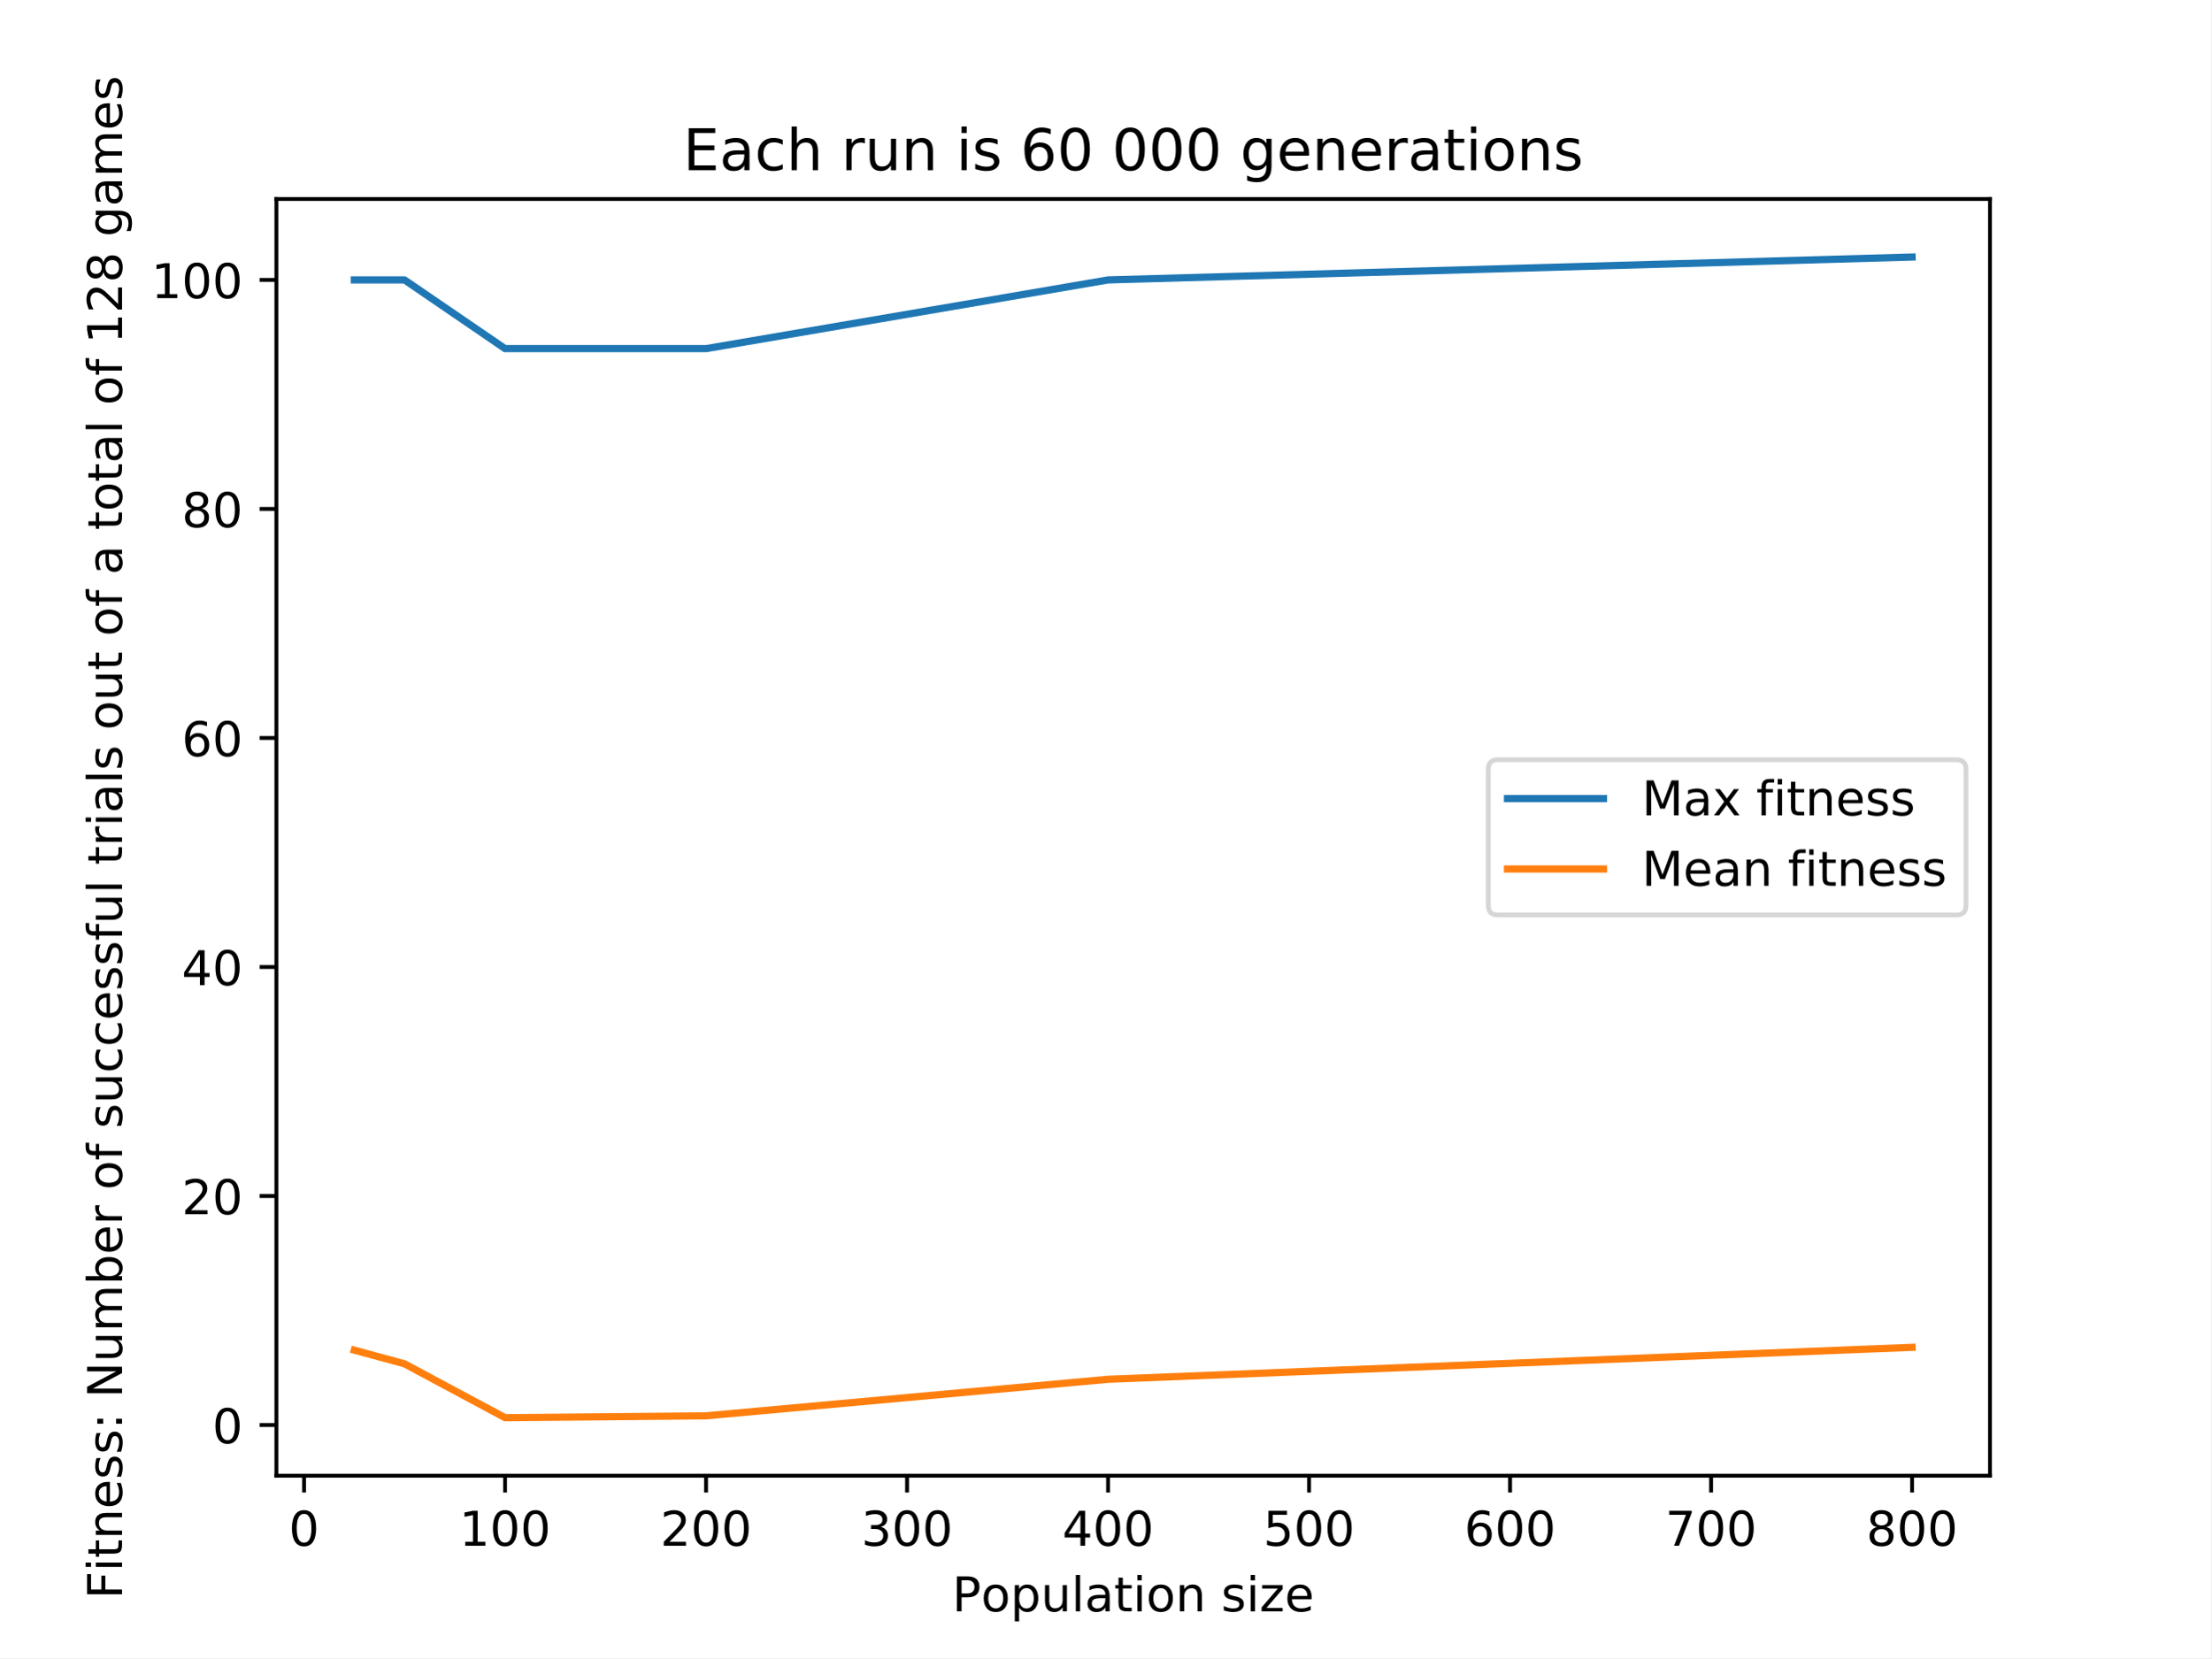
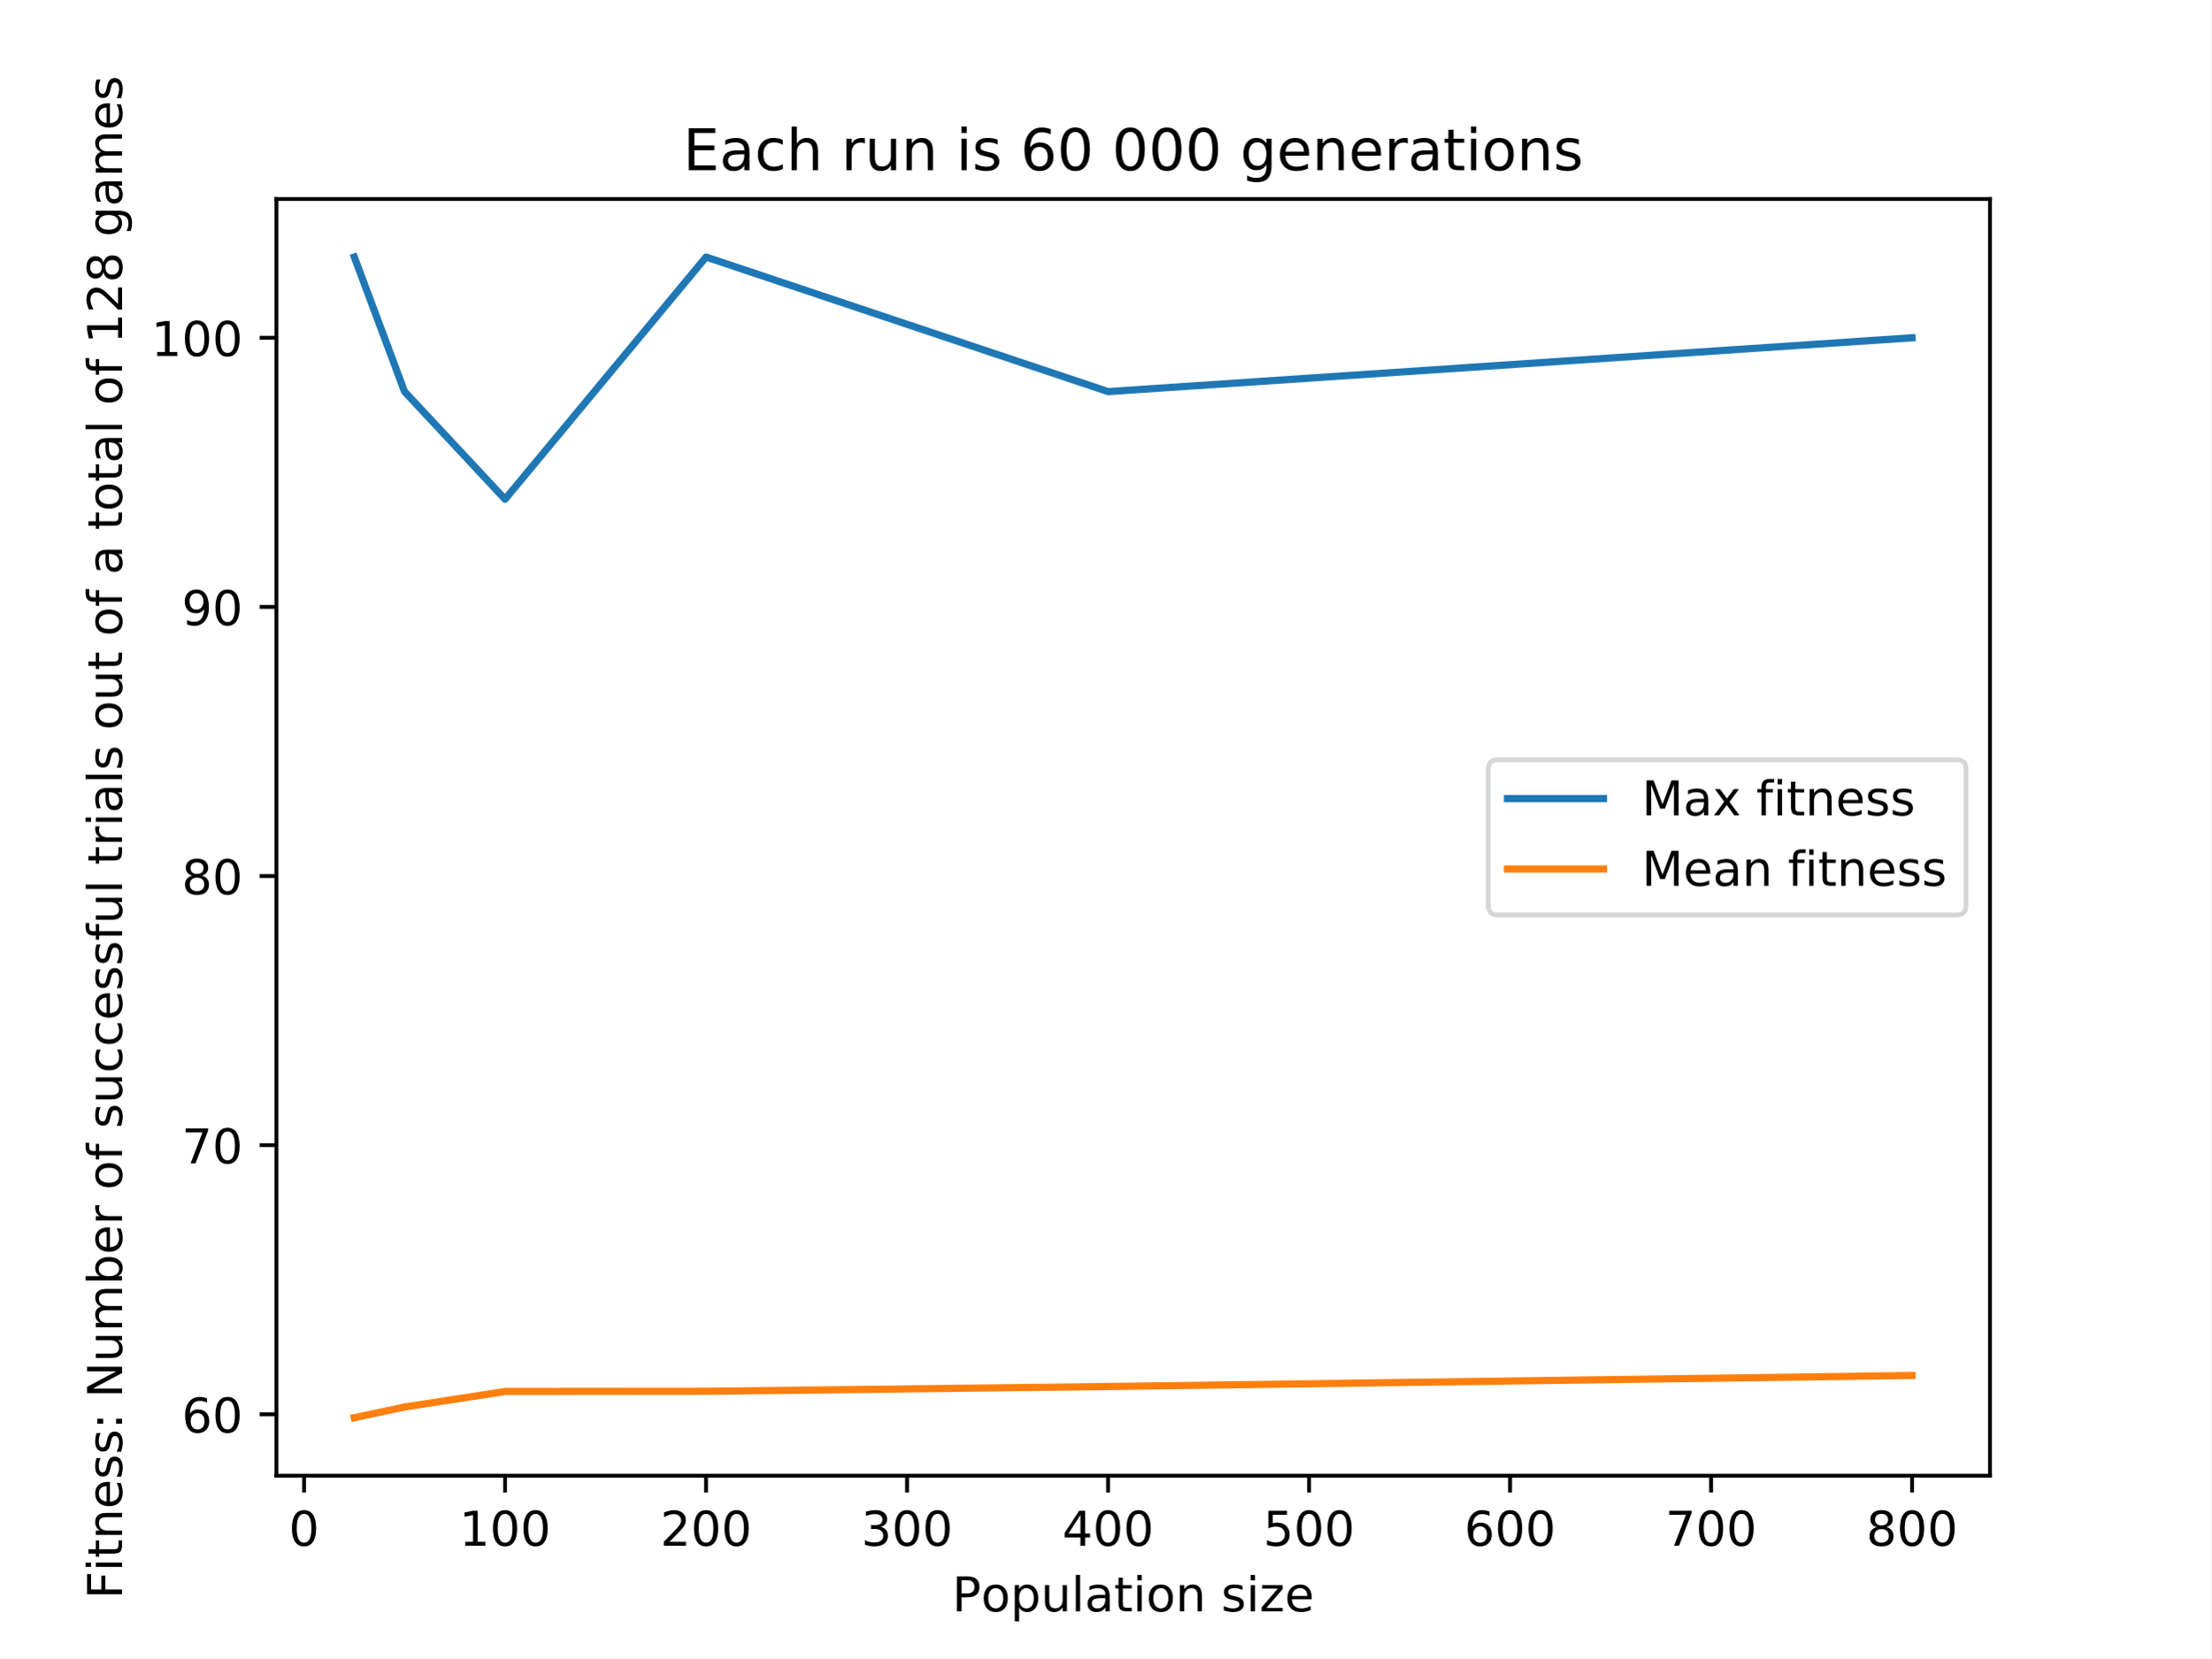
<svg xmlns="http://www.w3.org/2000/svg" xmlns:xlink="http://www.w3.org/1999/xlink" height="345.6pt" version="1.1" viewBox="0 0 460.8 345.6" width="460.8pt">
  <defs>
    <style type="text/css">
*{stroke-linecap:butt;stroke-linejoin:round;}
  </style>
  </defs>
  <g id="figure_1">
    <g id="patch_1">
      <path d="M 0 345.6  L 460.8 345.6  L 460.8 0  L 0 0  z " style="fill:#ffffff;" />
    </g>
    <g id="axes_1">
      <g id="patch_2">
        <path d="M 57.6 307.584  L 414.72 307.584  L 414.72 41.472  L 57.6 41.472  z " style="fill:#ffffff;" />
      </g>
      <g id="matplotlib.axis_1">
        <g id="xtick_1">
          <g id="line2d_1">
            <defs>
-               <path d="M 0 0  L 0 3.5  " id="mf90e8c0e9b" style="stroke:#000000;stroke-width:0.8;" />
-             </defs>
-             <g>
-               <use style="stroke:#000000;stroke-width:0.8;" x="63.36" xlink:href="#mf90e8c0e9b" y="307.584" />
+               <path d="M 0 0  L 0 3.5  " id="m5d956450c3" style="stroke:#000000;stroke-width:0.8;" />
+             </defs>
+             <g>
+               <use style="stroke:#000000;stroke-width:0.8;" x="63.36" xlink:href="#m5d956450c3" y="307.584" />
            </g>
          </g>
          <g id="text_1">
            <defs>
              <path d="M 31.781 66.406  Q 24.172 66.406 20.328 58.906  Q 16.5 51.422 16.5 36.375  Q 16.5 21.391 20.328 13.891  Q 24.172 6.391 31.781 6.391  Q 39.453 6.391 43.281 13.891  Q 47.125 21.391 47.125 36.375  Q 47.125 51.422 43.281 58.906  Q 39.453 66.406 31.781 66.406  z M 31.781 74.219  Q 44.047 74.219 50.516 64.516  Q 56.984 54.828 56.984 36.375  Q 56.984 17.969 50.516 8.266  Q 44.047 -1.422 31.781 -1.422  Q 19.531 -1.422 13.062 8.266  Q 6.594 17.969 6.594 36.375  Q 6.594 54.828 13.062 64.516  Q 19.531 74.219 31.781 74.219  z " id="DejaVuSans-48" />
            </defs>
            <g transform="translate(60.17875 322.1824)scale(0.1 -0.1)">
              <use xlink:href="#DejaVuSans-48" />
            </g>
          </g>
        </g>
        <g id="xtick_2">
          <g id="line2d_2">
            <g>
-               <use style="stroke:#000000;stroke-width:0.8;" x="105.251" xlink:href="#mf90e8c0e9b" y="307.584" />
+               <use style="stroke:#000000;stroke-width:0.8;" x="105.251" xlink:href="#m5d956450c3" y="307.584" />
            </g>
          </g>
          <g id="text_2">
            <defs>
              <path d="M 12.406 8.297  L 28.516 8.297  L 28.516 63.922  L 10.984 60.406  L 10.984 69.391  L 28.422 72.906  L 38.281 72.906  L 38.281 8.297  L 54.391 8.297  L 54.391 0  L 12.406 0  z " id="DejaVuSans-49" />
            </defs>
            <g transform="translate(95.70716 322.1824)scale(0.1 -0.1)">
              <use xlink:href="#DejaVuSans-49" />
              <use x="63.623" xlink:href="#DejaVuSans-48" />
              <use x="127.246" xlink:href="#DejaVuSans-48" />
            </g>
          </g>
        </g>
        <g id="xtick_3">
          <g id="line2d_3">
            <g>
-               <use style="stroke:#000000;stroke-width:0.8;" x="147.142" xlink:href="#mf90e8c0e9b" y="307.584" />
+               <use style="stroke:#000000;stroke-width:0.8;" x="147.142" xlink:href="#m5d956450c3" y="307.584" />
            </g>
          </g>
          <g id="text_3">
            <defs>
              <path d="M 19.188 8.297  L 53.609 8.297  L 53.609 0  L 7.328 0  L 7.328 8.297  Q 12.938 14.109 22.625 23.891  Q 32.328 33.688 34.812 36.531  Q 39.547 41.844 41.422 45.531  Q 43.312 49.219 43.312 52.781  Q 43.312 58.594 39.234 62.25  Q 35.156 65.922 28.609 65.922  Q 23.969 65.922 18.812 64.312  Q 13.672 62.703 7.812 59.422  L 7.812 69.391  Q 13.766 71.781 18.938 73  Q 24.125 74.219 28.422 74.219  Q 39.75 74.219 46.484 68.547  Q 53.219 62.891 53.219 53.422  Q 53.219 48.922 51.531 44.891  Q 49.859 40.875 45.406 35.406  Q 44.188 33.984 37.641 27.219  Q 31.109 20.453 19.188 8.297  z " id="DejaVuSans-50" />
            </defs>
            <g transform="translate(137.5981 322.1824)scale(0.1 -0.1)">
              <use xlink:href="#DejaVuSans-50" />
              <use x="63.623" xlink:href="#DejaVuSans-48" />
              <use x="127.246" xlink:href="#DejaVuSans-48" />
            </g>
          </g>
        </g>
        <g id="xtick_4">
          <g id="line2d_4">
            <g>
-               <use style="stroke:#000000;stroke-width:0.8;" x="189.033" xlink:href="#mf90e8c0e9b" y="307.584" />
+               <use style="stroke:#000000;stroke-width:0.8;" x="189.033" xlink:href="#m5d956450c3" y="307.584" />
            </g>
          </g>
          <g id="text_4">
            <defs>
              <path d="M 40.578 39.312  Q 47.656 37.797 51.625 33  Q 55.609 28.219 55.609 21.188  Q 55.609 10.406 48.188 4.484  Q 40.766 -1.422 27.094 -1.422  Q 22.516 -1.422 17.656 -0.516  Q 12.797 0.391 7.625 2.203  L 7.625 11.719  Q 11.719 9.328 16.594 8.109  Q 21.484 6.891 26.812 6.891  Q 36.078 6.891 40.938 10.547  Q 45.797 14.203 45.797 21.188  Q 45.797 27.641 41.281 31.266  Q 36.766 34.906 28.719 34.906  L 20.219 34.906  L 20.219 43.016  L 29.109 43.016  Q 36.375 43.016 40.234 45.922  Q 44.094 48.828 44.094 54.297  Q 44.094 59.906 40.109 62.906  Q 36.141 65.922 28.719 65.922  Q 24.656 65.922 20.016 65.031  Q 15.375 64.156 9.812 62.312  L 9.812 71.094  Q 15.438 72.656 20.344 73.438  Q 25.25 74.219 29.594 74.219  Q 40.828 74.219 47.359 69.109  Q 53.906 64.016 53.906 55.328  Q 53.906 49.266 50.438 45.094  Q 46.969 40.922 40.578 39.312  z " id="DejaVuSans-51" />
            </defs>
            <g transform="translate(179.489 322.1824)scale(0.1 -0.1)">
              <use xlink:href="#DejaVuSans-51" />
              <use x="63.623" xlink:href="#DejaVuSans-48" />
              <use x="127.246" xlink:href="#DejaVuSans-48" />
            </g>
          </g>
        </g>
        <g id="xtick_5">
          <g id="line2d_5">
            <g>
-               <use style="stroke:#000000;stroke-width:0.8;" x="230.924" xlink:href="#mf90e8c0e9b" y="307.584" />
+               <use style="stroke:#000000;stroke-width:0.8;" x="230.924" xlink:href="#m5d956450c3" y="307.584" />
            </g>
          </g>
          <g id="text_5">
            <defs>
              <path d="M 37.797 64.312  L 12.891 25.391  L 37.797 25.391  z M 35.203 72.906  L 47.609 72.906  L 47.609 25.391  L 58.016 25.391  L 58.016 17.188  L 47.609 17.188  L 47.609 0  L 37.797 0  L 37.797 17.188  L 4.891 17.188  L 4.891 26.703  z " id="DejaVuSans-52" />
            </defs>
            <g transform="translate(221.3799 322.1824)scale(0.1 -0.1)">
              <use xlink:href="#DejaVuSans-52" />
              <use x="63.623" xlink:href="#DejaVuSans-48" />
              <use x="127.246" xlink:href="#DejaVuSans-48" />
            </g>
          </g>
        </g>
        <g id="xtick_6">
          <g id="line2d_6">
            <g>
-               <use style="stroke:#000000;stroke-width:0.8;" x="272.815" xlink:href="#mf90e8c0e9b" y="307.584" />
+               <use style="stroke:#000000;stroke-width:0.8;" x="272.815" xlink:href="#m5d956450c3" y="307.584" />
            </g>
          </g>
          <g id="text_6">
            <defs>
              <path d="M 10.797 72.906  L 49.516 72.906  L 49.516 64.594  L 19.828 64.594  L 19.828 46.734  Q 21.969 47.469 24.109 47.828  Q 26.266 48.188 28.422 48.188  Q 40.625 48.188 47.75 41.5  Q 54.891 34.812 54.891 23.391  Q 54.891 11.625 47.562 5.094  Q 40.234 -1.422 26.906 -1.422  Q 22.312 -1.422 17.547 -0.641  Q 12.797 0.141 7.719 1.703  L 7.719 11.625  Q 12.109 9.234 16.797 8.062  Q 21.484 6.891 26.703 6.891  Q 35.156 6.891 40.078 11.328  Q 45.016 15.766 45.016 23.391  Q 45.016 31 40.078 35.438  Q 35.156 39.891 26.703 39.891  Q 22.75 39.891 18.812 39.016  Q 14.891 38.141 10.797 36.281  z " id="DejaVuSans-53" />
            </defs>
            <g transform="translate(263.2708 322.1824)scale(0.1 -0.1)">
              <use xlink:href="#DejaVuSans-53" />
              <use x="63.623" xlink:href="#DejaVuSans-48" />
              <use x="127.246" xlink:href="#DejaVuSans-48" />
            </g>
          </g>
        </g>
        <g id="xtick_7">
          <g id="line2d_7">
            <g>
-               <use style="stroke:#000000;stroke-width:0.8;" x="314.705" xlink:href="#mf90e8c0e9b" y="307.584" />
+               <use style="stroke:#000000;stroke-width:0.8;" x="314.705" xlink:href="#m5d956450c3" y="307.584" />
            </g>
          </g>
          <g id="text_7">
            <defs>
              <path d="M 33.016 40.375  Q 26.375 40.375 22.484 35.828  Q 18.609 31.297 18.609 23.391  Q 18.609 15.531 22.484 10.953  Q 26.375 6.391 33.016 6.391  Q 39.656 6.391 43.531 10.953  Q 47.406 15.531 47.406 23.391  Q 47.406 31.297 43.531 35.828  Q 39.656 40.375 33.016 40.375  z M 52.594 71.297  L 52.594 62.312  Q 48.875 64.062 45.094 64.984  Q 41.312 65.922 37.594 65.922  Q 27.828 65.922 22.672 59.328  Q 17.531 52.734 16.797 39.406  Q 19.672 43.656 24.016 45.922  Q 28.375 48.188 33.594 48.188  Q 44.578 48.188 50.953 41.516  Q 57.328 34.859 57.328 23.391  Q 57.328 12.156 50.688 5.359  Q 44.047 -1.422 33.016 -1.422  Q 20.359 -1.422 13.672 8.266  Q 6.984 17.969 6.984 36.375  Q 6.984 53.656 15.188 63.938  Q 23.391 74.219 37.203 74.219  Q 40.922 74.219 44.703 73.484  Q 48.484 72.75 52.594 71.297  z " id="DejaVuSans-54" />
            </defs>
            <g transform="translate(305.1617 322.1824)scale(0.1 -0.1)">
              <use xlink:href="#DejaVuSans-54" />
              <use x="63.623" xlink:href="#DejaVuSans-48" />
              <use x="127.246" xlink:href="#DejaVuSans-48" />
            </g>
          </g>
        </g>
        <g id="xtick_8">
          <g id="line2d_8">
            <g>
-               <use style="stroke:#000000;stroke-width:0.8;" x="356.596" xlink:href="#mf90e8c0e9b" y="307.584" />
+               <use style="stroke:#000000;stroke-width:0.8;" x="356.596" xlink:href="#m5d956450c3" y="307.584" />
            </g>
          </g>
          <g id="text_8">
            <defs>
              <path d="M 8.203 72.906  L 55.078 72.906  L 55.078 68.703  L 28.609 0  L 18.312 0  L 43.219 64.594  L 8.203 64.594  z " id="DejaVuSans-55" />
            </defs>
            <g transform="translate(347.0526 322.1824)scale(0.1 -0.1)">
              <use xlink:href="#DejaVuSans-55" />
              <use x="63.623" xlink:href="#DejaVuSans-48" />
              <use x="127.246" xlink:href="#DejaVuSans-48" />
            </g>
          </g>
        </g>
        <g id="xtick_9">
          <g id="line2d_9">
            <g>
-               <use style="stroke:#000000;stroke-width:0.8;" x="398.487" xlink:href="#mf90e8c0e9b" y="307.584" />
+               <use style="stroke:#000000;stroke-width:0.8;" x="398.487" xlink:href="#m5d956450c3" y="307.584" />
            </g>
          </g>
          <g id="text_9">
            <defs>
              <path d="M 31.781 34.625  Q 24.75 34.625 20.719 30.859  Q 16.703 27.094 16.703 20.516  Q 16.703 13.922 20.719 10.156  Q 24.75 6.391 31.781 6.391  Q 38.812 6.391 42.859 10.172  Q 46.922 13.969 46.922 20.516  Q 46.922 27.094 42.891 30.859  Q 38.875 34.625 31.781 34.625  z M 21.922 38.812  Q 15.578 40.375 12.031 44.719  Q 8.5 49.078 8.5 55.328  Q 8.5 64.062 14.719 69.141  Q 20.953 74.219 31.781 74.219  Q 42.672 74.219 48.875 69.141  Q 55.078 64.062 55.078 55.328  Q 55.078 49.078 51.531 44.719  Q 48 40.375 41.703 38.812  Q 48.828 37.156 52.797 32.312  Q 56.781 27.484 56.781 20.516  Q 56.781 9.906 50.312 4.234  Q 43.844 -1.422 31.781 -1.422  Q 19.734 -1.422 13.25 4.234  Q 6.781 9.906 6.781 20.516  Q 6.781 27.484 10.781 32.312  Q 14.797 37.156 21.922 38.812  z M 18.312 54.391  Q 18.312 48.734 21.844 45.562  Q 25.391 42.391 31.781 42.391  Q 38.141 42.391 41.719 45.562  Q 45.312 48.734 45.312 54.391  Q 45.312 60.062 41.719 63.234  Q 38.141 66.406 31.781 66.406  Q 25.391 66.406 21.844 63.234  Q 18.312 60.062 18.312 54.391  z " id="DejaVuSans-56" />
            </defs>
            <g transform="translate(388.9435 322.1824)scale(0.1 -0.1)">
              <use xlink:href="#DejaVuSans-56" />
              <use x="63.623" xlink:href="#DejaVuSans-48" />
              <use x="127.246" xlink:href="#DejaVuSans-48" />
            </g>
          </g>
        </g>
        <g id="text_10">
          <defs>
            <path d="M 19.672 64.797  L 19.672 37.406  L 32.078 37.406  Q 38.969 37.406 42.719 40.969  Q 46.484 44.531 46.484 51.125  Q 46.484 57.672 42.719 61.234  Q 38.969 64.797 32.078 64.797  z M 9.812 72.906  L 32.078 72.906  Q 44.344 72.906 50.609 67.359  Q 56.891 61.812 56.891 51.125  Q 56.891 40.328 50.609 34.812  Q 44.344 29.297 32.078 29.297  L 19.672 29.297  L 19.672 0  L 9.812 0  z " id="DejaVuSans-80" />
            <path d="M 30.609 48.391  Q 23.391 48.391 19.188 42.75  Q 14.984 37.109 14.984 27.297  Q 14.984 17.484 19.156 11.844  Q 23.344 6.203 30.609 6.203  Q 37.797 6.203 41.984 11.859  Q 46.188 17.531 46.188 27.297  Q 46.188 37.016 41.984 42.703  Q 37.797 48.391 30.609 48.391  z M 30.609 56  Q 42.328 56 49.016 48.375  Q 55.719 40.766 55.719 27.297  Q 55.719 13.875 49.016 6.219  Q 42.328 -1.422 30.609 -1.422  Q 18.844 -1.422 12.172 6.219  Q 5.516 13.875 5.516 27.297  Q 5.516 40.766 12.172 48.375  Q 18.844 56 30.609 56  z " id="DejaVuSans-111" />
            <path d="M 18.109 8.203  L 18.109 -20.797  L 9.078 -20.797  L 9.078 54.688  L 18.109 54.688  L 18.109 46.391  Q 20.953 51.266 25.266 53.625  Q 29.594 56 35.594 56  Q 45.562 56 51.781 48.094  Q 58.016 40.188 58.016 27.297  Q 58.016 14.406 51.781 6.484  Q 45.562 -1.422 35.594 -1.422  Q 29.594 -1.422 25.266 0.953  Q 20.953 3.328 18.109 8.203  z M 48.688 27.297  Q 48.688 37.203 44.609 42.844  Q 40.531 48.484 33.406 48.484  Q 26.266 48.484 22.188 42.844  Q 18.109 37.203 18.109 27.297  Q 18.109 17.391 22.188 11.75  Q 26.266 6.109 33.406 6.109  Q 40.531 6.109 44.609 11.75  Q 48.688 17.391 48.688 27.297  z " id="DejaVuSans-112" />
            <path d="M 8.5 21.578  L 8.5 54.688  L 17.484 54.688  L 17.484 21.922  Q 17.484 14.156 20.5 10.266  Q 23.531 6.391 29.594 6.391  Q 36.859 6.391 41.078 11.031  Q 45.312 15.672 45.312 23.688  L 45.312 54.688  L 54.297 54.688  L 54.297 0  L 45.312 0  L 45.312 8.406  Q 42.047 3.422 37.719 1  Q 33.406 -1.422 27.688 -1.422  Q 18.266 -1.422 13.375 4.438  Q 8.5 10.297 8.5 21.578  z M 31.109 56  z " id="DejaVuSans-117" />
            <path d="M 9.422 75.984  L 18.406 75.984  L 18.406 0  L 9.422 0  z " id="DejaVuSans-108" />
            <path d="M 34.281 27.484  Q 23.391 27.484 19.188 25  Q 14.984 22.516 14.984 16.5  Q 14.984 11.719 18.141 8.906  Q 21.297 6.109 26.703 6.109  Q 34.188 6.109 38.703 11.406  Q 43.219 16.703 43.219 25.484  L 43.219 27.484  z M 52.203 31.203  L 52.203 0  L 43.219 0  L 43.219 8.297  Q 40.141 3.328 35.547 0.953  Q 30.953 -1.422 24.312 -1.422  Q 15.922 -1.422 10.953 3.297  Q 6 8.016 6 15.922  Q 6 25.141 12.172 29.828  Q 18.359 34.516 30.609 34.516  L 43.219 34.516  L 43.219 35.406  Q 43.219 41.609 39.141 45  Q 35.062 48.391 27.688 48.391  Q 23 48.391 18.547 47.266  Q 14.109 46.141 10.016 43.891  L 10.016 52.203  Q 14.938 54.109 19.578 55.047  Q 24.219 56 28.609 56  Q 40.484 56 46.344 49.844  Q 52.203 43.703 52.203 31.203  z " id="DejaVuSans-97" />
            <path d="M 18.312 70.219  L 18.312 54.688  L 36.812 54.688  L 36.812 47.703  L 18.312 47.703  L 18.312 18.016  Q 18.312 11.328 20.141 9.422  Q 21.969 7.516 27.594 7.516  L 36.812 7.516  L 36.812 0  L 27.594 0  Q 17.188 0 13.234 3.875  Q 9.281 7.766 9.281 18.016  L 9.281 47.703  L 2.688 47.703  L 2.688 54.688  L 9.281 54.688  L 9.281 70.219  z " id="DejaVuSans-116" />
            <path d="M 9.422 54.688  L 18.406 54.688  L 18.406 0  L 9.422 0  z M 9.422 75.984  L 18.406 75.984  L 18.406 64.594  L 9.422 64.594  z " id="DejaVuSans-105" />
            <path d="M 54.891 33.016  L 54.891 0  L 45.906 0  L 45.906 32.719  Q 45.906 40.484 42.875 44.328  Q 39.844 48.188 33.797 48.188  Q 26.516 48.188 22.312 43.547  Q 18.109 38.922 18.109 30.906  L 18.109 0  L 9.078 0  L 9.078 54.688  L 18.109 54.688  L 18.109 46.188  Q 21.344 51.125 25.703 53.562  Q 30.078 56 35.797 56  Q 45.219 56 50.047 50.172  Q 54.891 44.344 54.891 33.016  z " id="DejaVuSans-110" />
            <path id="DejaVuSans-32" />
            <path d="M 44.281 53.078  L 44.281 44.578  Q 40.484 46.531 36.375 47.5  Q 32.281 48.484 27.875 48.484  Q 21.188 48.484 17.844 46.438  Q 14.5 44.391 14.5 40.281  Q 14.5 37.156 16.891 35.375  Q 19.281 33.594 26.516 31.984  L 29.594 31.297  Q 39.156 29.25 43.188 25.516  Q 47.219 21.781 47.219 15.094  Q 47.219 7.469 41.188 3.016  Q 35.156 -1.422 24.609 -1.422  Q 20.219 -1.422 15.453 -0.562  Q 10.688 0.297 5.422 2  L 5.422 11.281  Q 10.406 8.688 15.234 7.391  Q 20.062 6.109 24.812 6.109  Q 31.156 6.109 34.562 8.281  Q 37.984 10.453 37.984 14.406  Q 37.984 18.062 35.516 20.016  Q 33.062 21.969 24.703 23.781  L 21.578 24.516  Q 13.234 26.266 9.516 29.906  Q 5.812 33.547 5.812 39.891  Q 5.812 47.609 11.281 51.797  Q 16.75 56 26.812 56  Q 31.781 56 36.172 55.266  Q 40.578 54.547 44.281 53.078  z " id="DejaVuSans-115" />
            <path d="M 5.516 54.688  L 48.188 54.688  L 48.188 46.484  L 14.406 7.172  L 48.188 7.172  L 48.188 0  L 4.297 0  L 4.297 8.203  L 38.094 47.516  L 5.516 47.516  z " id="DejaVuSans-122" />
            <path d="M 56.203 29.594  L 56.203 25.203  L 14.891 25.203  Q 15.484 15.922 20.484 11.062  Q 25.484 6.203 34.422 6.203  Q 39.594 6.203 44.453 7.469  Q 49.312 8.734 54.109 11.281  L 54.109 2.781  Q 49.266 0.734 44.188 -0.344  Q 39.109 -1.422 33.891 -1.422  Q 20.797 -1.422 13.156 6.188  Q 5.516 13.812 5.516 26.812  Q 5.516 40.234 12.766 48.109  Q 20.016 56 32.328 56  Q 43.359 56 49.781 48.891  Q 56.203 41.797 56.203 29.594  z M 47.219 32.234  Q 47.125 39.594 43.094 43.984  Q 39.062 48.391 32.422 48.391  Q 24.906 48.391 20.391 44.141  Q 15.875 39.891 15.188 32.172  z " id="DejaVuSans-101" />
          </defs>
          <g transform="translate(198.4311 335.8606)scale(0.1 -0.1)">
            <use xlink:href="#DejaVuSans-80" />
            <use x="60.256" xlink:href="#DejaVuSans-111" />
            <use x="121.438" xlink:href="#DejaVuSans-112" />
            <use x="184.914" xlink:href="#DejaVuSans-117" />
            <use x="248.293" xlink:href="#DejaVuSans-108" />
            <use x="276.076" xlink:href="#DejaVuSans-97" />
            <use x="337.355" xlink:href="#DejaVuSans-116" />
            <use x="376.564" xlink:href="#DejaVuSans-105" />
            <use x="404.348" xlink:href="#DejaVuSans-111" />
            <use x="465.529" xlink:href="#DejaVuSans-110" />
            <use x="528.908" xlink:href="#DejaVuSans-32" />
            <use x="560.695" xlink:href="#DejaVuSans-115" />
            <use x="612.795" xlink:href="#DejaVuSans-105" />
            <use x="640.578" xlink:href="#DejaVuSans-122" />
            <use x="693.068" xlink:href="#DejaVuSans-101" />
          </g>
        </g>
      </g>
      <g id="matplotlib.axis_2">
        <g id="ytick_1">
          <g id="line2d_10">
            <defs>
-               <path d="M 0 0  L -3.5 0  " id="m341c13e572" style="stroke:#000000;stroke-width:0.8;" />
-             </defs>
-             <g>
-               <use style="stroke:#000000;stroke-width:0.8;" x="57.6" xlink:href="#m341c13e572" y="297.022" />
+               <path d="M 0 0  L -3.5 0  " id="mb86a7689c3" style="stroke:#000000;stroke-width:0.8;" />
+             </defs>
+             <g>
+               <use style="stroke:#000000;stroke-width:0.8;" x="57.6" xlink:href="#mb86a7689c3" y="294.789" />
            </g>
          </g>
          <g id="text_11">
-             <g transform="translate(44.2375 300.821)scale(0.1 -0.1)">
-               <use xlink:href="#DejaVuSans-48" />
+             <g transform="translate(37.875 298.5887)scale(0.1 -0.1)">
+               <use xlink:href="#DejaVuSans-54" />
+               <use x="63.623" xlink:href="#DejaVuSans-48" />
            </g>
          </g>
        </g>
        <g id="ytick_2">
          <g id="line2d_11">
            <g>
-               <use style="stroke:#000000;stroke-width:0.8;" x="57.6" xlink:href="#m341c13e572" y="249.286" />
+               <use style="stroke:#000000;stroke-width:0.8;" x="57.6" xlink:href="#mb86a7689c3" y="238.691" />
            </g>
          </g>
          <g id="text_12">
-             <g transform="translate(37.875 253.0849)scale(0.1 -0.1)">
-               <use xlink:href="#DejaVuSans-50" />
+             <g transform="translate(37.875 242.4907)scale(0.1 -0.1)">
+               <use xlink:href="#DejaVuSans-55" />
              <use x="63.623" xlink:href="#DejaVuSans-48" />
            </g>
          </g>
        </g>
        <g id="ytick_3">
          <g id="line2d_12">
            <g>
-               <use style="stroke:#000000;stroke-width:0.8;" x="57.6" xlink:href="#m341c13e572" y="201.55" />
+               <use style="stroke:#000000;stroke-width:0.8;" x="57.6" xlink:href="#mb86a7689c3" y="182.593" />
            </g>
          </g>
          <g id="text_13">
-             <g transform="translate(37.875 205.3489)scale(0.1 -0.1)">
-               <use xlink:href="#DejaVuSans-52" />
+             <g transform="translate(37.875 186.3927)scale(0.1 -0.1)">
+               <use xlink:href="#DejaVuSans-56" />
              <use x="63.623" xlink:href="#DejaVuSans-48" />
            </g>
          </g>
        </g>
        <g id="ytick_4">
          <g id="line2d_13">
            <g>
-               <use style="stroke:#000000;stroke-width:0.8;" x="57.6" xlink:href="#m341c13e572" y="153.814" />
+               <use style="stroke:#000000;stroke-width:0.8;" x="57.6" xlink:href="#mb86a7689c3" y="126.495" />
            </g>
          </g>
          <g id="text_14">
-             <g transform="translate(37.875 157.6129)scale(0.1 -0.1)">
-               <use xlink:href="#DejaVuSans-54" />
+             <defs>
+               <path d="M 10.984 1.516  L 10.984 10.5  Q 14.703 8.734 18.5 7.812  Q 22.312 6.891 25.984 6.891  Q 35.75 6.891 40.891 13.453  Q 46.047 20.016 46.781 33.406  Q 43.953 29.203 39.594 26.953  Q 35.25 24.703 29.984 24.703  Q 19.047 24.703 12.672 31.312  Q 6.297 37.938 6.297 49.422  Q 6.297 60.641 12.938 67.422  Q 19.578 74.219 30.609 74.219  Q 43.266 74.219 49.922 64.516  Q 56.594 54.828 56.594 36.375  Q 56.594 19.141 48.406 8.859  Q 40.234 -1.422 26.422 -1.422  Q 22.703 -1.422 18.891 -0.688  Q 15.094 0.047 10.984 1.516  z M 30.609 32.422  Q 37.25 32.422 41.125 36.953  Q 45.016 41.5 45.016 49.422  Q 45.016 57.281 41.125 61.844  Q 37.25 66.406 30.609 66.406  Q 23.969 66.406 20.094 61.844  Q 16.219 57.281 16.219 49.422  Q 16.219 41.5 20.094 36.953  Q 23.969 32.422 30.609 32.422  z " id="DejaVuSans-57" />
+             </defs>
+             <g transform="translate(37.875 130.2946)scale(0.1 -0.1)">
+               <use xlink:href="#DejaVuSans-57" />
              <use x="63.623" xlink:href="#DejaVuSans-48" />
            </g>
          </g>
        </g>
        <g id="ytick_5">
          <g id="line2d_14">
            <g>
-               <use style="stroke:#000000;stroke-width:0.8;" x="57.6" xlink:href="#m341c13e572" y="106.078" />
+               <use style="stroke:#000000;stroke-width:0.8;" x="57.6" xlink:href="#mb86a7689c3" y="70.397" />
            </g>
          </g>
          <g id="text_15">
-             <g transform="translate(37.875 109.8769)scale(0.1 -0.1)">
-               <use xlink:href="#DejaVuSans-56" />
-               <use x="63.623" xlink:href="#DejaVuSans-48" />
-             </g>
-           </g>
-         </g>
-         <g id="ytick_6">
-           <g id="line2d_15">
-             <g>
-               <use style="stroke:#000000;stroke-width:0.8;" x="57.6" xlink:href="#m341c13e572" y="58.342" />
-             </g>
-           </g>
-           <g id="text_16">
-             <g transform="translate(31.5125 62.14082)scale(0.1 -0.1)">
+             <g transform="translate(31.5125 74.19662)scale(0.1 -0.1)">
              <use xlink:href="#DejaVuSans-49" />
              <use x="63.623" xlink:href="#DejaVuSans-48" />
              <use x="127.246" xlink:href="#DejaVuSans-48" />
            </g>
          </g>
        </g>
-         <g id="text_17">
+         <g id="text_16">
          <defs>
            <path d="M 9.812 72.906  L 51.703 72.906  L 51.703 64.594  L 19.672 64.594  L 19.672 43.109  L 48.578 43.109  L 48.578 34.812  L 19.672 34.812  L 19.672 0  L 9.812 0  z " id="DejaVuSans-70" />
            <path d="M 11.719 12.406  L 22.016 12.406  L 22.016 0  L 11.719 0  z M 11.719 51.703  L 22.016 51.703  L 22.016 39.312  L 11.719 39.312  z " id="DejaVuSans-58" />
            <path d="M 9.812 72.906  L 23.094 72.906  L 55.422 11.922  L 55.422 72.906  L 64.984 72.906  L 64.984 0  L 51.703 0  L 19.391 60.984  L 19.391 0  L 9.812 0  z " id="DejaVuSans-78" />
            <path d="M 52 44.188  Q 55.375 50.25 60.062 53.125  Q 64.75 56 71.094 56  Q 79.641 56 84.281 50.016  Q 88.922 44.047 88.922 33.016  L 88.922 0  L 79.891 0  L 79.891 32.719  Q 79.891 40.578 77.094 44.375  Q 74.312 48.188 68.609 48.188  Q 61.625 48.188 57.562 43.547  Q 53.516 38.922 53.516 30.906  L 53.516 0  L 44.484 0  L 44.484 32.719  Q 44.484 40.625 41.703 44.406  Q 38.922 48.188 33.109 48.188  Q 26.219 48.188 22.156 43.531  Q 18.109 38.875 18.109 30.906  L 18.109 0  L 9.078 0  L 9.078 54.688  L 18.109 54.688  L 18.109 46.188  Q 21.188 51.219 25.484 53.609  Q 29.781 56 35.688 56  Q 41.656 56 45.828 52.969  Q 50 49.953 52 44.188  z " id="DejaVuSans-109" />
            <path d="M 48.688 27.297  Q 48.688 37.203 44.609 42.844  Q 40.531 48.484 33.406 48.484  Q 26.266 48.484 22.188 42.844  Q 18.109 37.203 18.109 27.297  Q 18.109 17.391 22.188 11.75  Q 26.266 6.109 33.406 6.109  Q 40.531 6.109 44.609 11.75  Q 48.688 17.391 48.688 27.297  z M 18.109 46.391  Q 20.953 51.266 25.266 53.625  Q 29.594 56 35.594 56  Q 45.562 56 51.781 48.094  Q 58.016 40.188 58.016 27.297  Q 58.016 14.406 51.781 6.484  Q 45.562 -1.422 35.594 -1.422  Q 29.594 -1.422 25.266 0.953  Q 20.953 3.328 18.109 8.203  L 18.109 0  L 9.078 0  L 9.078 75.984  L 18.109 75.984  z " id="DejaVuSans-98" />
            <path d="M 41.109 46.297  Q 39.594 47.172 37.812 47.578  Q 36.031 48 33.891 48  Q 26.266 48 22.188 43.047  Q 18.109 38.094 18.109 28.812  L 18.109 0  L 9.078 0  L 9.078 54.688  L 18.109 54.688  L 18.109 46.188  Q 20.953 51.172 25.484 53.578  Q 30.031 56 36.531 56  Q 37.453 56 38.578 55.875  Q 39.703 55.766 41.062 55.516  z " id="DejaVuSans-114" />
            <path d="M 37.109 75.984  L 37.109 68.5  L 28.516 68.5  Q 23.688 68.5 21.797 66.547  Q 19.922 64.594 19.922 59.516  L 19.922 54.688  L 34.719 54.688  L 34.719 47.703  L 19.922 47.703  L 19.922 0  L 10.891 0  L 10.891 47.703  L 2.297 47.703  L 2.297 54.688  L 10.891 54.688  L 10.891 58.5  Q 10.891 67.625 15.141 71.797  Q 19.391 75.984 28.609 75.984  z " id="DejaVuSans-102" />
            <path d="M 48.781 52.594  L 48.781 44.188  Q 44.969 46.297 41.141 47.344  Q 37.312 48.391 33.406 48.391  Q 24.656 48.391 19.812 42.844  Q 14.984 37.312 14.984 27.297  Q 14.984 17.281 19.812 11.734  Q 24.656 6.203 33.406 6.203  Q 37.312 6.203 41.141 7.25  Q 44.969 8.297 48.781 10.406  L 48.781 2.094  Q 45.016 0.344 40.984 -0.531  Q 36.969 -1.422 32.422 -1.422  Q 20.062 -1.422 12.781 6.344  Q 5.516 14.109 5.516 27.297  Q 5.516 40.672 12.859 48.328  Q 20.219 56 33.016 56  Q 37.156 56 41.109 55.141  Q 45.062 54.297 48.781 52.594  z " id="DejaVuSans-99" />
            <path d="M 45.406 27.984  Q 45.406 37.75 41.375 43.109  Q 37.359 48.484 30.078 48.484  Q 22.859 48.484 18.828 43.109  Q 14.797 37.75 14.797 27.984  Q 14.797 18.266 18.828 12.891  Q 22.859 7.516 30.078 7.516  Q 37.359 7.516 41.375 12.891  Q 45.406 18.266 45.406 27.984  z M 54.391 6.781  Q 54.391 -7.172 48.188 -13.984  Q 42 -20.797 29.203 -20.797  Q 24.469 -20.797 20.266 -20.094  Q 16.062 -19.391 12.109 -17.922  L 12.109 -9.188  Q 16.062 -11.328 19.922 -12.344  Q 23.781 -13.375 27.781 -13.375  Q 36.625 -13.375 41.016 -8.766  Q 45.406 -4.156 45.406 5.172  L 45.406 9.625  Q 42.625 4.781 38.281 2.391  Q 33.938 0 27.875 0  Q 17.828 0 11.672 7.656  Q 5.516 15.328 5.516 27.984  Q 5.516 40.672 11.672 48.328  Q 17.828 56 27.875 56  Q 33.938 56 38.281 53.609  Q 42.625 51.219 45.406 46.391  L 45.406 54.688  L 54.391 54.688  z " id="DejaVuSans-103" />
          </defs>
          <g transform="translate(25.43281 333.2678)rotate(-90)scale(0.1 -0.1)">
            <use xlink:href="#DejaVuSans-70" />
            <use x="57.41" xlink:href="#DejaVuSans-105" />
            <use x="85.193" xlink:href="#DejaVuSans-116" />
            <use x="124.402" xlink:href="#DejaVuSans-110" />
            <use x="187.781" xlink:href="#DejaVuSans-101" />
            <use x="249.305" xlink:href="#DejaVuSans-115" />
            <use x="301.404" xlink:href="#DejaVuSans-115" />
            <use x="353.504" xlink:href="#DejaVuSans-58" />
            <use x="387.195" xlink:href="#DejaVuSans-32" />
            <use x="418.982" xlink:href="#DejaVuSans-78" />
            <use x="493.787" xlink:href="#DejaVuSans-117" />
            <use x="557.166" xlink:href="#DejaVuSans-109" />
            <use x="654.578" xlink:href="#DejaVuSans-98" />
            <use x="718.055" xlink:href="#DejaVuSans-101" />
            <use x="779.578" xlink:href="#DejaVuSans-114" />
            <use x="820.691" xlink:href="#DejaVuSans-32" />
            <use x="852.479" xlink:href="#DejaVuSans-111" />
            <use x="913.66" xlink:href="#DejaVuSans-102" />
            <use x="948.865" xlink:href="#DejaVuSans-32" />
            <use x="980.652" xlink:href="#DejaVuSans-115" />
            <use x="1032.752" xlink:href="#DejaVuSans-117" />
            <use x="1096.131" xlink:href="#DejaVuSans-99" />
            <use x="1151.111" xlink:href="#DejaVuSans-99" />
            <use x="1206.092" xlink:href="#DejaVuSans-101" />
            <use x="1267.615" xlink:href="#DejaVuSans-115" />
            <use x="1319.715" xlink:href="#DejaVuSans-115" />
            <use x="1371.814" xlink:href="#DejaVuSans-102" />
            <use x="1407.02" xlink:href="#DejaVuSans-117" />
            <use x="1470.398" xlink:href="#DejaVuSans-108" />
            <use x="1498.182" xlink:href="#DejaVuSans-32" />
            <use x="1529.969" xlink:href="#DejaVuSans-116" />
            <use x="1569.178" xlink:href="#DejaVuSans-114" />
            <use x="1610.291" xlink:href="#DejaVuSans-105" />
            <use x="1638.074" xlink:href="#DejaVuSans-97" />
            <use x="1699.354" xlink:href="#DejaVuSans-108" />
            <use x="1727.137" xlink:href="#DejaVuSans-115" />
            <use x="1779.236" xlink:href="#DejaVuSans-32" />
            <use x="1811.023" xlink:href="#DejaVuSans-111" />
            <use x="1872.205" xlink:href="#DejaVuSans-117" />
            <use x="1935.584" xlink:href="#DejaVuSans-116" />
            <use x="1974.793" xlink:href="#DejaVuSans-32" />
            <use x="2006.58" xlink:href="#DejaVuSans-111" />
            <use x="2067.762" xlink:href="#DejaVuSans-102" />
            <use x="2102.967" xlink:href="#DejaVuSans-32" />
            <use x="2134.754" xlink:href="#DejaVuSans-97" />
            <use x="2196.033" xlink:href="#DejaVuSans-32" />
            <use x="2227.82" xlink:href="#DejaVuSans-116" />
            <use x="2267.029" xlink:href="#DejaVuSans-111" />
            <use x="2328.211" xlink:href="#DejaVuSans-116" />
            <use x="2367.42" xlink:href="#DejaVuSans-97" />
            <use x="2428.699" xlink:href="#DejaVuSans-108" />
            <use x="2456.482" xlink:href="#DejaVuSans-32" />
            <use x="2488.27" xlink:href="#DejaVuSans-111" />
            <use x="2549.451" xlink:href="#DejaVuSans-102" />
            <use x="2584.656" xlink:href="#DejaVuSans-32" />
            <use x="2616.443" xlink:href="#DejaVuSans-49" />
            <use x="2680.066" xlink:href="#DejaVuSans-50" />
            <use x="2743.689" xlink:href="#DejaVuSans-56" />
            <use x="2807.312" xlink:href="#DejaVuSans-32" />
            <use x="2839.1" xlink:href="#DejaVuSans-103" />
            <use x="2902.576" xlink:href="#DejaVuSans-97" />
            <use x="2963.855" xlink:href="#DejaVuSans-109" />
            <use x="3061.268" xlink:href="#DejaVuSans-101" />
            <use x="3122.791" xlink:href="#DejaVuSans-115" />
          </g>
        </g>
      </g>
+       <g id="line2d_15">
+         <path clip-path="url(#p887d5413af)" d="M 73.833 53.568  L 84.305 81.617  L 105.251 104.056  L 147.142 53.568  L 230.924 81.617  L 398.487 70.397  " style="fill:none;stroke:#1f77b4;stroke-linecap:square;stroke-width:1.5;" />
+       </g>
      <g id="line2d_16">
-         <path clip-path="url(#p68e1308d8e)" d="M 73.833 58.342  L 84.305 58.342  L 105.251 72.662  L 147.142 72.662  L 230.924 58.342  L 398.487 53.568  " style="fill:none;stroke:#1f77b4;stroke-linecap:square;stroke-width:1.5;" />
-       </g>
-       <g id="line2d_17">
-         <path clip-path="url(#p68e1308d8e)" d="M 73.833 281.414  L 84.305 284.265  L 105.251 295.488  L 147.142 295.101  L 230.924 287.486  L 398.487 280.824  " style="fill:none;stroke:#ff7f0e;stroke-linecap:square;stroke-width:1.5;" />
+         <path clip-path="url(#p887d5413af)" d="M 73.833 295.488  L 84.305 293.268  L 105.251 290.025  L 147.142 289.989  L 230.924 288.994  L 398.487 286.69  " style="fill:none;stroke:#ff7f0e;stroke-linecap:square;stroke-width:1.5;" />
      </g>
      <g id="patch_3">
        <path d="M 57.6 307.584  L 57.6 41.472  " style="fill:none;stroke:#000000;stroke-linecap:square;stroke-linejoin:miter;stroke-width:0.8;" />
      </g>
      <g id="patch_4">
        <path d="M 414.72 307.584  L 414.72 41.472  " style="fill:none;stroke:#000000;stroke-linecap:square;stroke-linejoin:miter;stroke-width:0.8;" />
      </g>
      <g id="patch_5">
        <path d="M 57.6 307.584  L 414.72 307.584  " style="fill:none;stroke:#000000;stroke-linecap:square;stroke-linejoin:miter;stroke-width:0.8;" />
      </g>
      <g id="patch_6">
        <path d="M 57.6 41.472  L 414.72 41.472  " style="fill:none;stroke:#000000;stroke-linecap:square;stroke-linejoin:miter;stroke-width:0.8;" />
      </g>
-       <g id="text_18">
+       <g id="text_17">
        <defs>
          <path d="M 9.812 72.906  L 55.906 72.906  L 55.906 64.594  L 19.672 64.594  L 19.672 43.016  L 54.391 43.016  L 54.391 34.719  L 19.672 34.719  L 19.672 8.297  L 56.781 8.297  L 56.781 0  L 9.812 0  z " id="DejaVuSans-69" />
          <path d="M 54.891 33.016  L 54.891 0  L 45.906 0  L 45.906 32.719  Q 45.906 40.484 42.875 44.328  Q 39.844 48.188 33.797 48.188  Q 26.516 48.188 22.312 43.547  Q 18.109 38.922 18.109 30.906  L 18.109 0  L 9.078 0  L 9.078 75.984  L 18.109 75.984  L 18.109 46.188  Q 21.344 51.125 25.703 53.562  Q 30.078 56 35.797 56  Q 45.219 56 50.047 50.172  Q 54.891 44.344 54.891 33.016  z " id="DejaVuSans-104" />
        </defs>
        <g transform="translate(142.3472 35.472)scale(0.12 -0.12)">
          <use xlink:href="#DejaVuSans-69" />
          <use x="63.184" xlink:href="#DejaVuSans-97" />
          <use x="124.463" xlink:href="#DejaVuSans-99" />
          <use x="179.443" xlink:href="#DejaVuSans-104" />
          <use x="242.822" xlink:href="#DejaVuSans-32" />
          <use x="274.609" xlink:href="#DejaVuSans-114" />
          <use x="315.723" xlink:href="#DejaVuSans-117" />
          <use x="379.102" xlink:href="#DejaVuSans-110" />
          <use x="442.48" xlink:href="#DejaVuSans-32" />
          <use x="474.268" xlink:href="#DejaVuSans-105" />
          <use x="502.051" xlink:href="#DejaVuSans-115" />
          <use x="554.15" xlink:href="#DejaVuSans-32" />
          <use x="585.938" xlink:href="#DejaVuSans-54" />
          <use x="649.561" xlink:href="#DejaVuSans-48" />
          <use x="713.184" xlink:href="#DejaVuSans-32" />
          <use x="744.971" xlink:href="#DejaVuSans-48" />
          <use x="808.594" xlink:href="#DejaVuSans-48" />
          <use x="872.217" xlink:href="#DejaVuSans-48" />
          <use x="935.84" xlink:href="#DejaVuSans-32" />
          <use x="967.627" xlink:href="#DejaVuSans-103" />
          <use x="1031.104" xlink:href="#DejaVuSans-101" />
          <use x="1092.627" xlink:href="#DejaVuSans-110" />
          <use x="1156.006" xlink:href="#DejaVuSans-101" />
          <use x="1217.529" xlink:href="#DejaVuSans-114" />
          <use x="1258.643" xlink:href="#DejaVuSans-97" />
          <use x="1319.922" xlink:href="#DejaVuSans-116" />
          <use x="1359.131" xlink:href="#DejaVuSans-105" />
          <use x="1386.914" xlink:href="#DejaVuSans-111" />
          <use x="1448.096" xlink:href="#DejaVuSans-110" />
          <use x="1511.475" xlink:href="#DejaVuSans-115" />
        </g>
      </g>
      <g id="legend_1">
        <g id="patch_7">
          <path d="M 312.167 190.706  L 407.72 190.706  Q 409.72 190.706 409.72 188.706  L 409.72 160.35  Q 409.72 158.35 407.72 158.35  L 312.167 158.35  Q 310.167 158.35 310.167 160.35  L 310.167 188.706  Q 310.167 190.706 312.167 190.706  z " style="fill:#ffffff;opacity:0.8;stroke:#cccccc;stroke-linejoin:miter;" />
        </g>
-         <g id="line2d_18">
+         <g id="line2d_17">
          <path d="M 314.167 166.448  L 334.167 166.448  " style="fill:none;stroke:#1f77b4;stroke-linecap:square;stroke-width:1.5;" />
        </g>
-         <g id="line2d_19" />
-         <g id="text_19">
+         <g id="line2d_18" />
+         <g id="text_18">
          <defs>
            <path d="M 9.812 72.906  L 24.516 72.906  L 43.109 23.297  L 61.812 72.906  L 76.516 72.906  L 76.516 0  L 66.891 0  L 66.891 64.016  L 48.094 14.016  L 38.188 14.016  L 19.391 64.016  L 19.391 0  L 9.812 0  z " id="DejaVuSans-77" />
            <path d="M 54.891 54.688  L 35.109 28.078  L 55.906 0  L 45.312 0  L 29.391 21.484  L 13.484 0  L 2.875 0  L 24.125 28.609  L 4.688 54.688  L 15.281 54.688  L 29.781 35.203  L 44.281 54.688  z " id="DejaVuSans-120" />
          </defs>
          <g transform="translate(342.1669 169.9483)scale(0.1 -0.1)">
            <use xlink:href="#DejaVuSans-77" />
            <use x="86.279" xlink:href="#DejaVuSans-97" />
            <use x="147.559" xlink:href="#DejaVuSans-120" />
            <use x="206.738" xlink:href="#DejaVuSans-32" />
            <use x="238.525" xlink:href="#DejaVuSans-102" />
            <use x="273.73" xlink:href="#DejaVuSans-105" />
            <use x="301.514" xlink:href="#DejaVuSans-116" />
            <use x="340.723" xlink:href="#DejaVuSans-110" />
            <use x="404.102" xlink:href="#DejaVuSans-101" />
            <use x="465.625" xlink:href="#DejaVuSans-115" />
            <use x="517.725" xlink:href="#DejaVuSans-115" />
          </g>
        </g>
-         <g id="line2d_20">
+         <g id="line2d_19">
          <path d="M 314.167 181.126  L 334.167 181.126  " style="fill:none;stroke:#ff7f0e;stroke-linecap:square;stroke-width:1.5;" />
        </g>
-         <g id="line2d_21" />
-         <g id="text_20">
+         <g id="line2d_20" />
+         <g id="text_19">
          <g transform="translate(342.1669 184.6264)scale(0.1 -0.1)">
            <use xlink:href="#DejaVuSans-77" />
            <use x="86.279" xlink:href="#DejaVuSans-101" />
            <use x="147.803" xlink:href="#DejaVuSans-97" />
            <use x="209.082" xlink:href="#DejaVuSans-110" />
            <use x="272.461" xlink:href="#DejaVuSans-32" />
            <use x="304.248" xlink:href="#DejaVuSans-102" />
            <use x="339.453" xlink:href="#DejaVuSans-105" />
            <use x="367.236" xlink:href="#DejaVuSans-116" />
            <use x="406.445" xlink:href="#DejaVuSans-110" />
            <use x="469.824" xlink:href="#DejaVuSans-101" />
            <use x="531.348" xlink:href="#DejaVuSans-115" />
            <use x="583.447" xlink:href="#DejaVuSans-115" />
          </g>
        </g>
      </g>
    </g>
  </g>
  <defs>
-     <clipPath id="p68e1308d8e">
+     <clipPath id="p887d5413af">
      <rect height="266.112" width="357.12" x="57.6" y="41.472" />
    </clipPath>
  </defs>
</svg>
